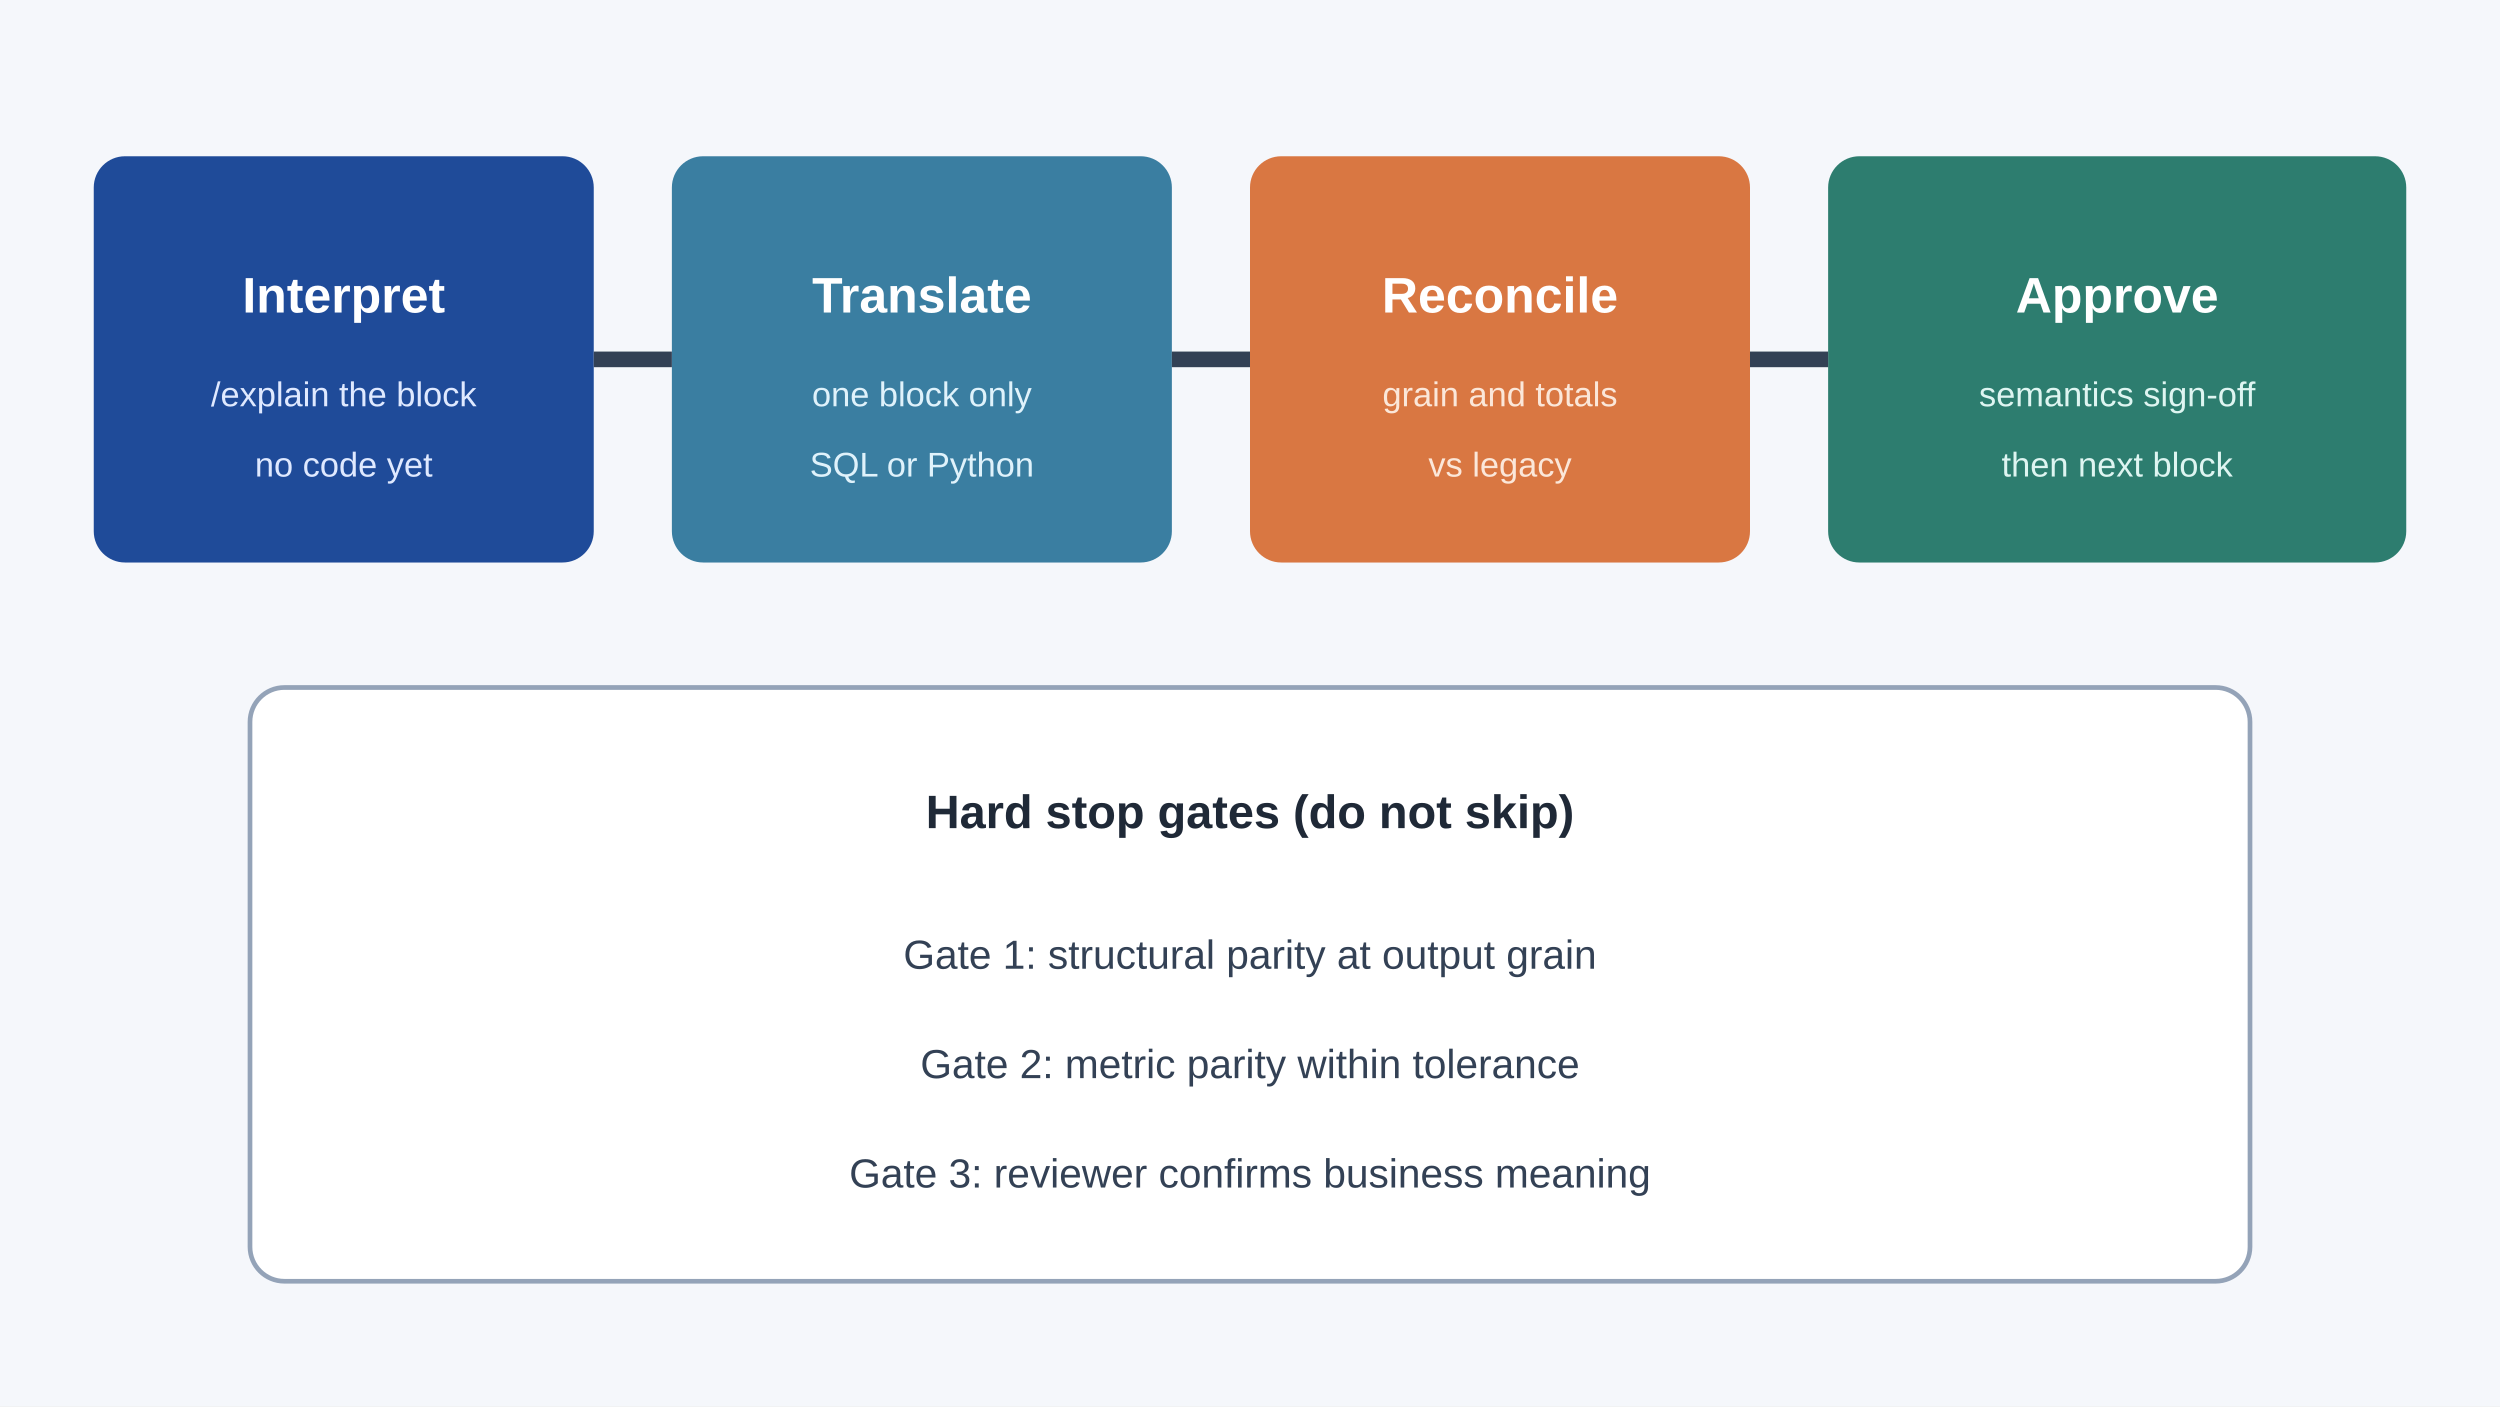
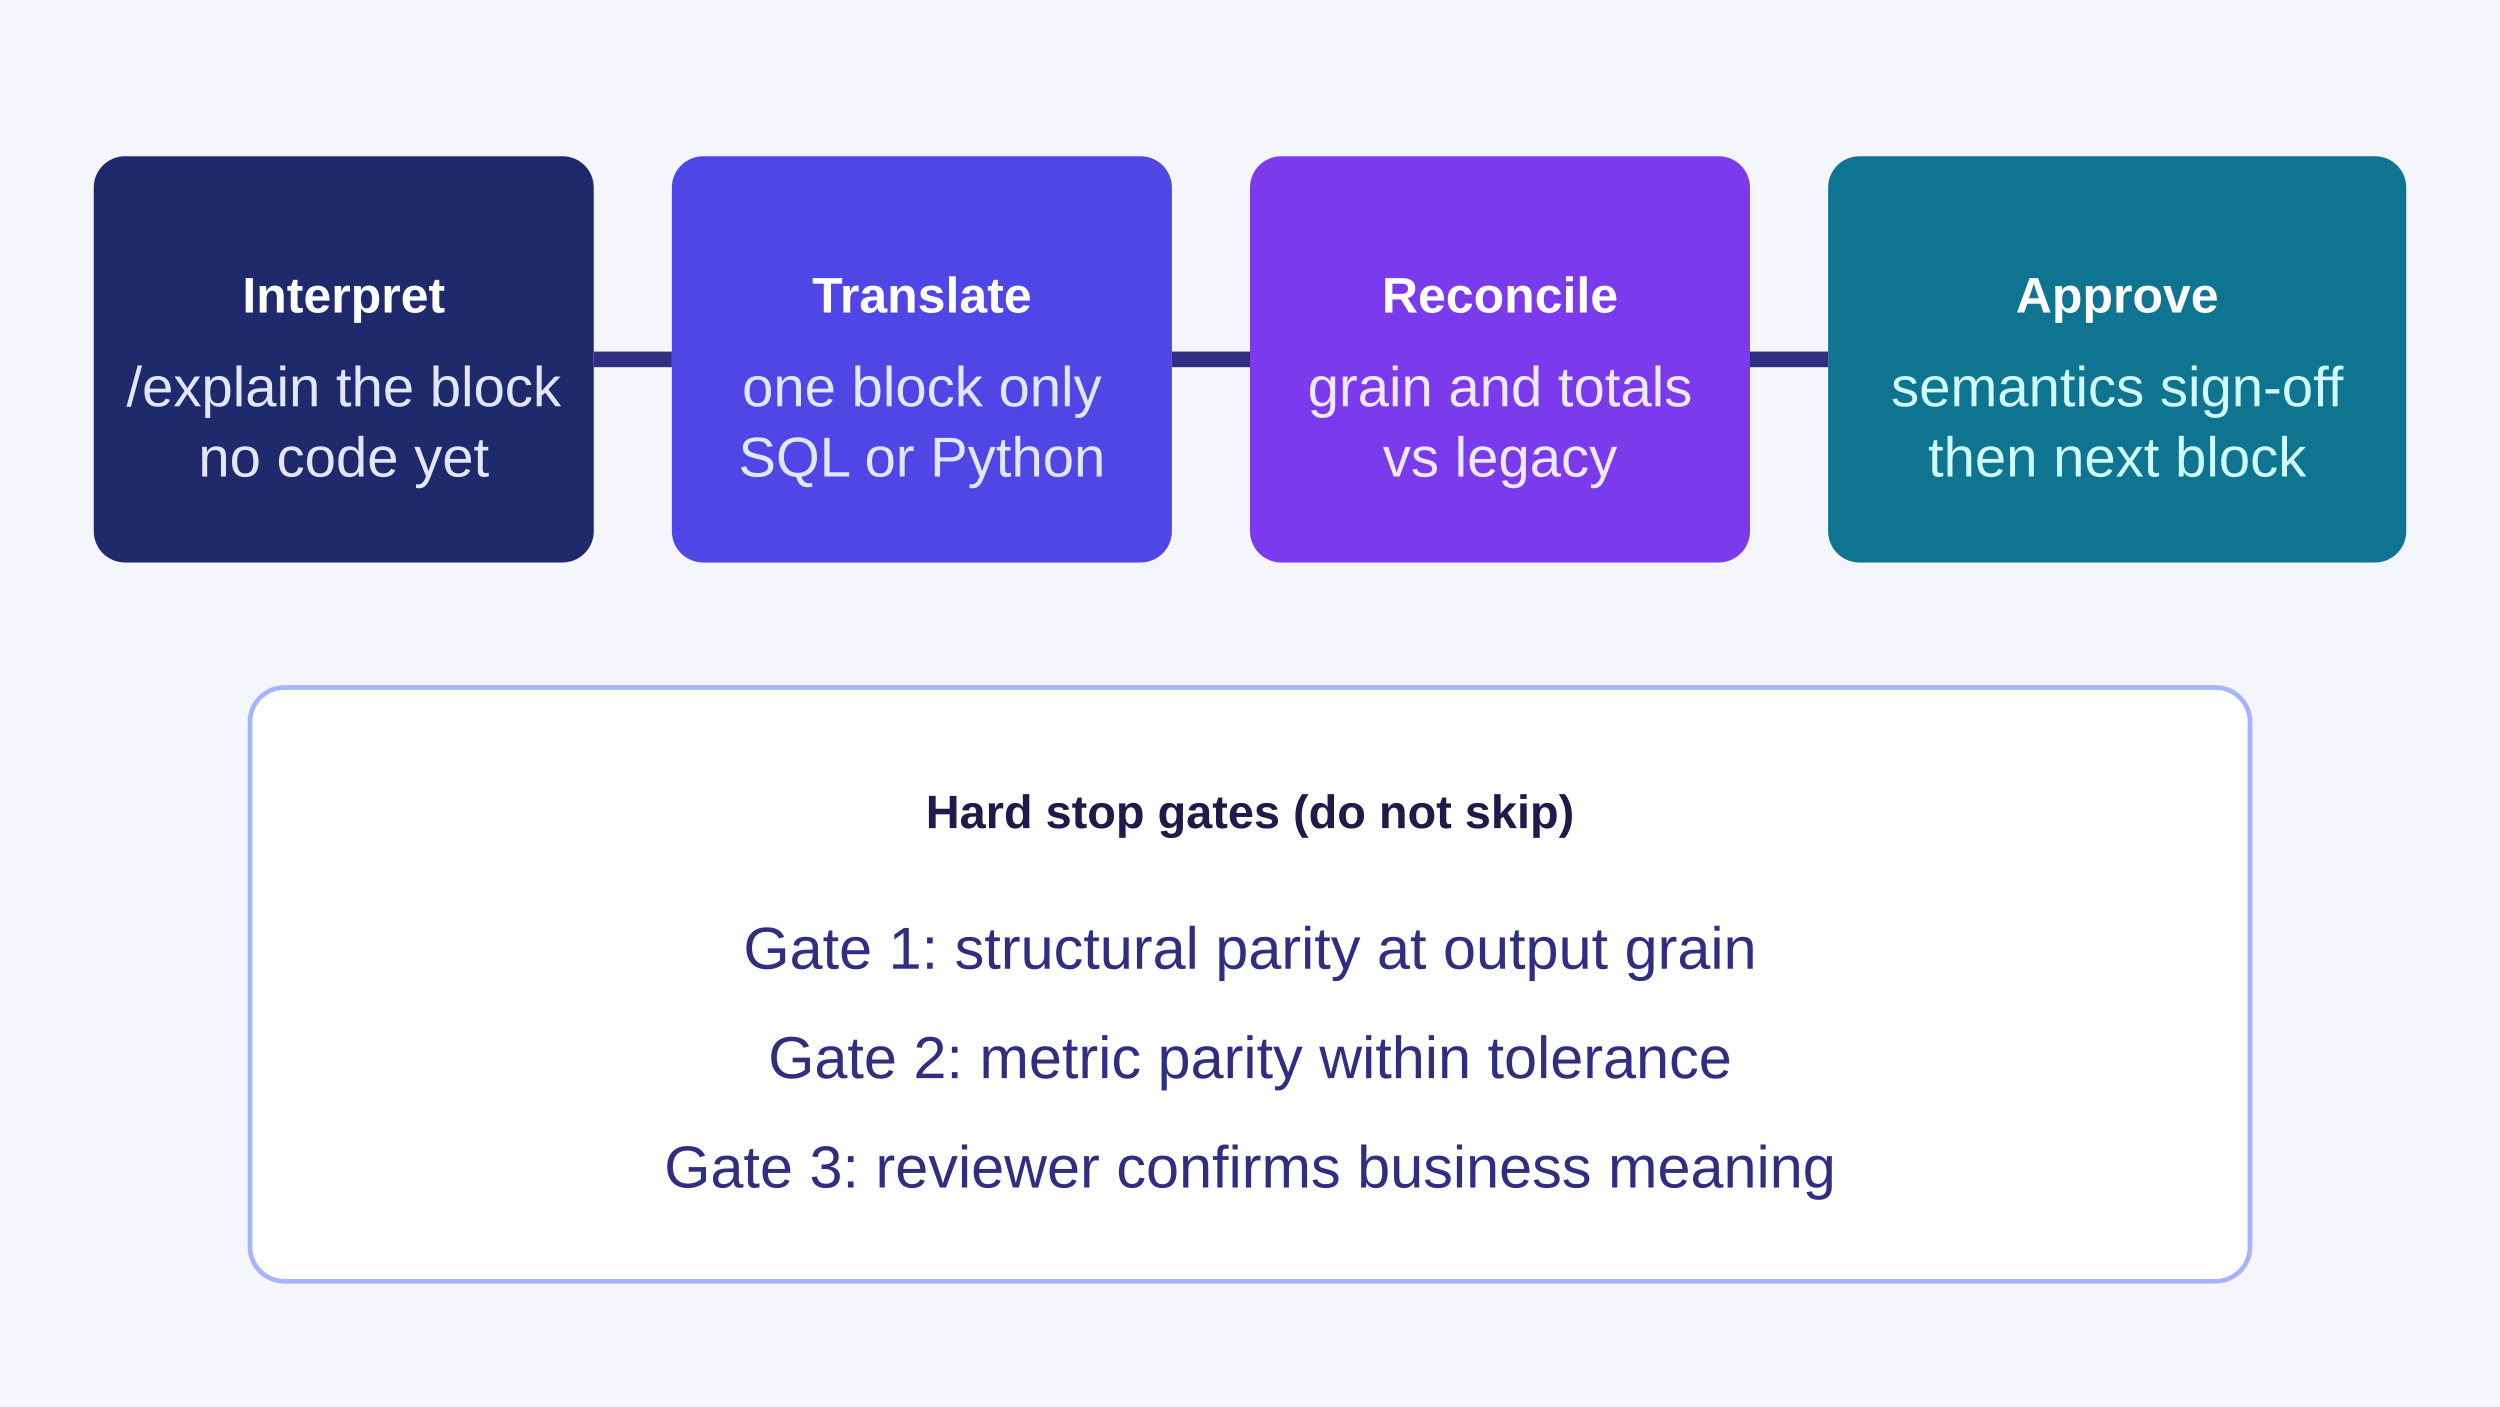
<svg xmlns="http://www.w3.org/2000/svg" viewBox="0 0 1600 900" role="img" aria-label="SAS migration stages with gates">
-   <rect width="1600" height="900" fill="#f5f7fb" />
-   <rect x="60" y="100" width="320" height="260" rx="20" fill="#1f4b99" />
+   <rect width="1600" height="900" fill="#F4F6FB" />
+   <rect x="60" y="100" width="320" height="260" rx="20" fill="#1E2A6B" />
  <text x="220" y="200" text-anchor="middle" fill="#ffffff" font-family="Arial, Helvetica, sans-serif" font-size="32" font-weight="700">Interpret</text>
-   <text x="220" y="260" text-anchor="middle" fill="#dfe9ff" font-family="Arial, Helvetica, sans-serif" font-size="22">/explain the block</text>
-   <text x="220" y="305" text-anchor="middle" fill="#dfe9ff" font-family="Arial, Helvetica, sans-serif" font-size="22">no code yet</text>
-   <rect x="430" y="100" width="320" height="260" rx="20" fill="#3a7ea1" />
+   <text x="220" y="260" text-anchor="middle" fill="#E0E7FF" font-family="Arial, Helvetica, sans-serif" font-size="36">/explain the block</text>
+   <text x="220" y="305" text-anchor="middle" fill="#E0E7FF" font-family="Arial, Helvetica, sans-serif" font-size="36">no code yet</text>
+   <rect x="430" y="100" width="320" height="260" rx="20" fill="#4F46E5" />
  <text x="590" y="200" text-anchor="middle" fill="#ffffff" font-family="Arial, Helvetica, sans-serif" font-size="32" font-weight="700">Translate</text>
-   <text x="590" y="260" text-anchor="middle" fill="#dff2fb" font-family="Arial, Helvetica, sans-serif" font-size="22">one block only</text>
-   <text x="590" y="305" text-anchor="middle" fill="#dff2fb" font-family="Arial, Helvetica, sans-serif" font-size="22">SQL or Python</text>
-   <rect x="800" y="100" width="320" height="260" rx="20" fill="#d97742" />
+   <text x="590" y="260" text-anchor="middle" fill="#E0E7FF" font-family="Arial, Helvetica, sans-serif" font-size="36">one block only</text>
+   <text x="590" y="305" text-anchor="middle" fill="#E0E7FF" font-family="Arial, Helvetica, sans-serif" font-size="36">SQL or Python</text>
+   <rect x="800" y="100" width="320" height="260" rx="20" fill="#7C3AED" />
  <text x="960" y="200" text-anchor="middle" fill="#ffffff" font-family="Arial, Helvetica, sans-serif" font-size="32" font-weight="700">Reconcile</text>
-   <text x="960" y="260" text-anchor="middle" fill="#fbe7d9" font-family="Arial, Helvetica, sans-serif" font-size="22">grain and totals</text>
-   <text x="960" y="305" text-anchor="middle" fill="#fbe7d9" font-family="Arial, Helvetica, sans-serif" font-size="22">vs legacy</text>
-   <rect x="1170" y="100" width="370" height="260" rx="20" fill="#2d7d6f" />
+   <text x="960" y="260" text-anchor="middle" fill="#EDE9FE" font-family="Arial, Helvetica, sans-serif" font-size="36">grain and totals</text>
+   <text x="960" y="305" text-anchor="middle" fill="#EDE9FE" font-family="Arial, Helvetica, sans-serif" font-size="36">vs legacy</text>
+   <rect x="1170" y="100" width="370" height="260" rx="20" fill="#0E7490" />
  <text x="1355" y="200" text-anchor="middle" fill="#ffffff" font-family="Arial, Helvetica, sans-serif" font-size="32" font-weight="700">Approve</text>
-   <text x="1355" y="260" text-anchor="middle" fill="#def5f1" font-family="Arial, Helvetica, sans-serif" font-size="22">semantics sign-off</text>
-   <text x="1355" y="305" text-anchor="middle" fill="#def5f1" font-family="Arial, Helvetica, sans-serif" font-size="22">then next block</text>
-   <path d="M380 230 H430" stroke="#334155" stroke-width="10" fill="none" />
-   <path d="M750 230 H800" stroke="#334155" stroke-width="10" fill="none" />
-   <path d="M1120 230 H1170" stroke="#334155" stroke-width="10" fill="none" />
-   <rect x="160" y="440" width="1280" height="380" rx="22" fill="#ffffff" stroke="#94a3b8" stroke-width="3" />
-   <text x="800" y="530" text-anchor="middle" fill="#1f2937" font-family="Arial, Helvetica, sans-serif" font-size="30" font-weight="700">Hard stop gates (do not skip)</text>
-   <text x="800" y="620" text-anchor="middle" fill="#334155" font-family="Arial, Helvetica, sans-serif" font-size="26">Gate 1: structural parity at output grain</text>
-   <text x="800" y="690" text-anchor="middle" fill="#334155" font-family="Arial, Helvetica, sans-serif" font-size="26">Gate 2: metric parity within tolerance</text>
-   <text x="800" y="760" text-anchor="middle" fill="#334155" font-family="Arial, Helvetica, sans-serif" font-size="26">Gate 3: reviewer confirms business meaning</text>
+   <text x="1355" y="260" text-anchor="middle" fill="#CFFAFE" font-family="Arial, Helvetica, sans-serif" font-size="36">semantics sign-off</text>
+   <text x="1355" y="305" text-anchor="middle" fill="#CFFAFE" font-family="Arial, Helvetica, sans-serif" font-size="36">then next block</text>
+   <path d="M380 230 H430" stroke="#312E81" stroke-width="10" fill="none" />
+   <path d="M750 230 H800" stroke="#312E81" stroke-width="10" fill="none" />
+   <path d="M1120 230 H1170" stroke="#312E81" stroke-width="10" fill="none" />
+   <rect x="160" y="440" width="1280" height="380" rx="22" fill="#ffffff" stroke="#A5B4FC" stroke-width="3" />
+   <text x="800" y="530" text-anchor="middle" fill="#1E1B4B" font-family="Arial, Helvetica, sans-serif" font-size="30" font-weight="700">Hard stop gates (do not skip)</text>
+   <text x="800" y="620" text-anchor="middle" fill="#312E81" font-family="Arial, Helvetica, sans-serif" font-size="38">Gate 1: structural parity at output grain</text>
+   <text x="800" y="690" text-anchor="middle" fill="#312E81" font-family="Arial, Helvetica, sans-serif" font-size="38">Gate 2: metric parity within tolerance</text>
+   <text x="800" y="760" text-anchor="middle" fill="#312E81" font-family="Arial, Helvetica, sans-serif" font-size="38">Gate 3: reviewer confirms business meaning</text>
</svg>
